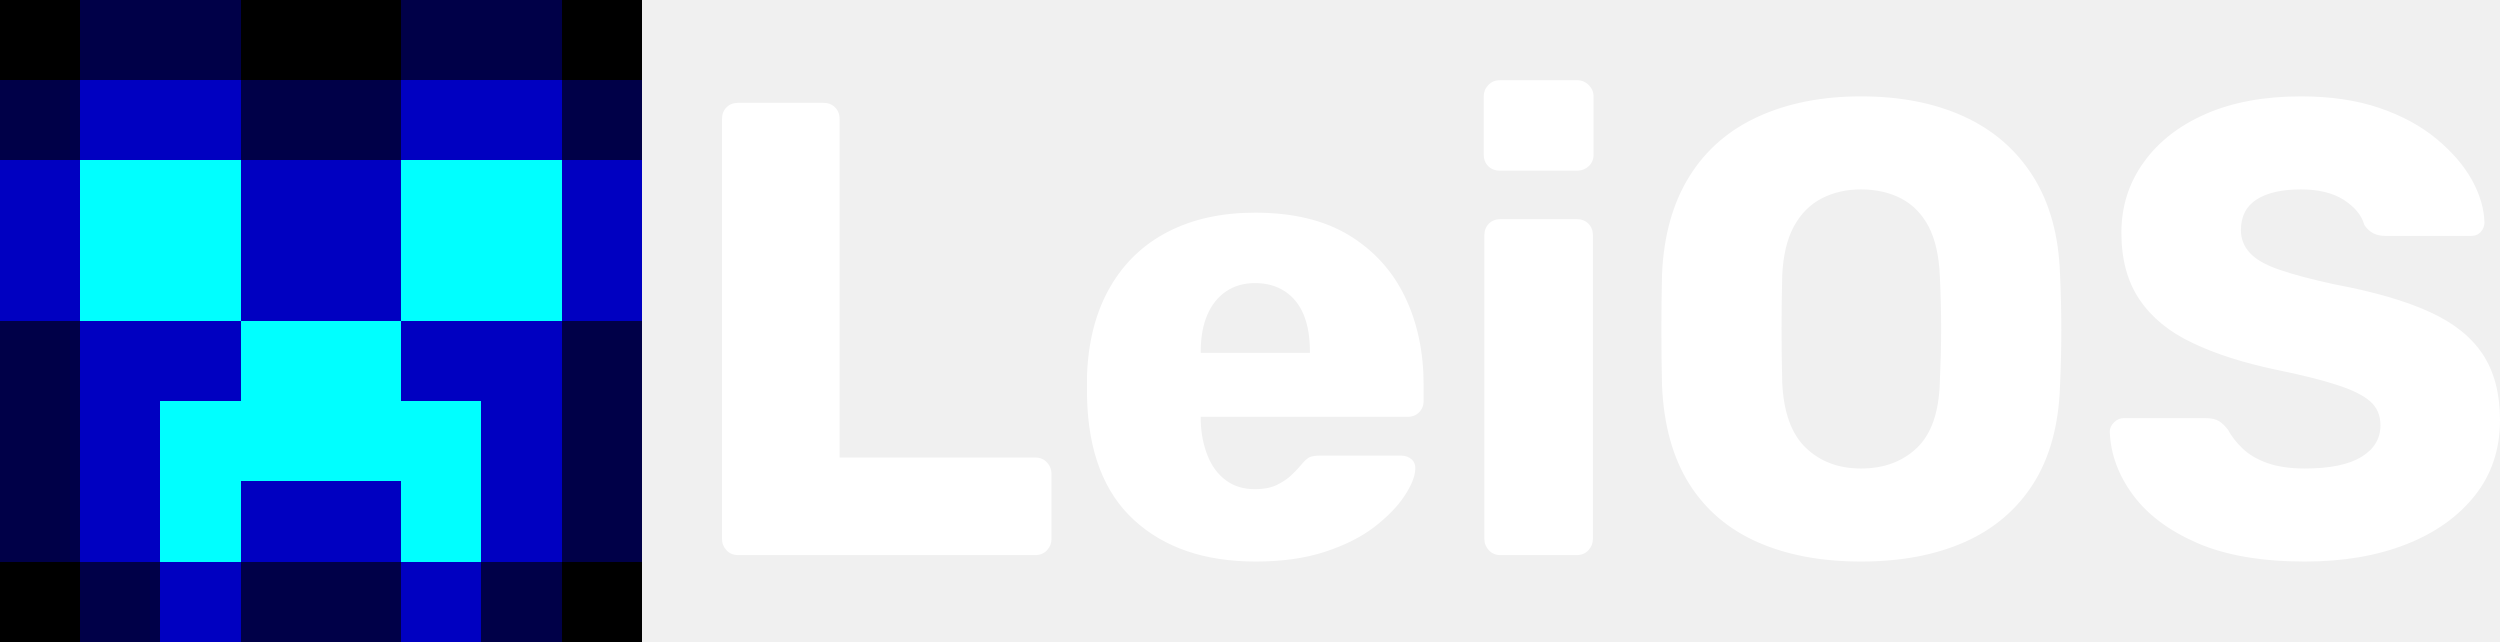
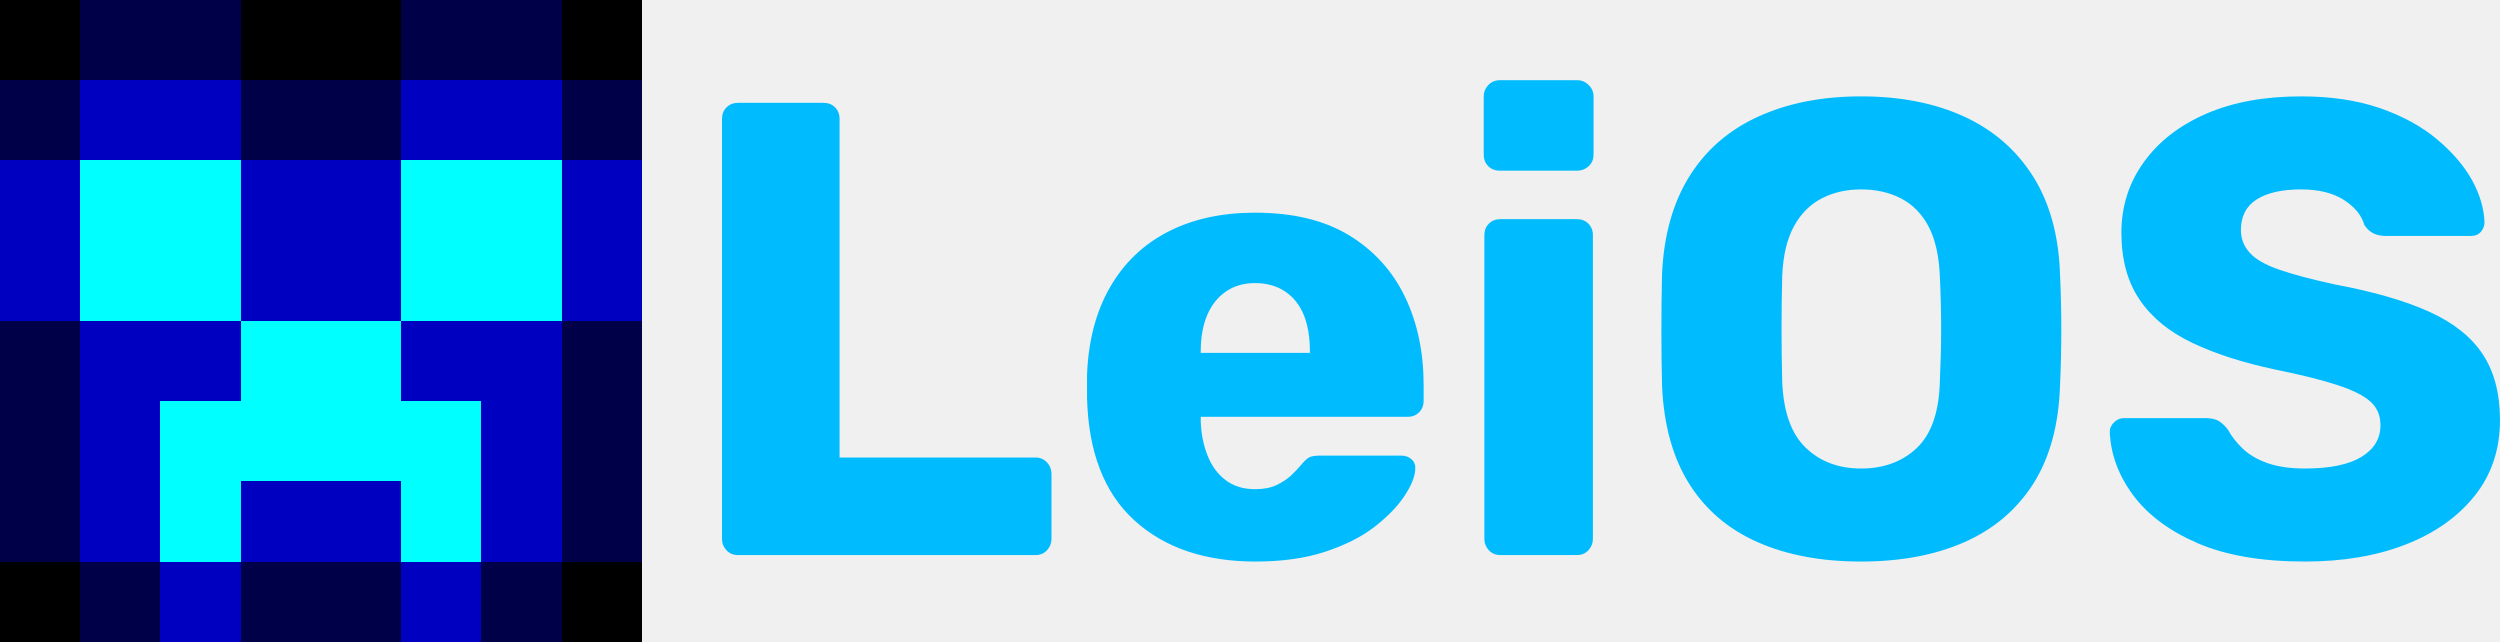
<svg xmlns="http://www.w3.org/2000/svg" viewBox="0 0 31.164 8">
  <path d="         M0 0 h1 v1 h-1         M3 0 h2 v1 h-2         M7 0 h1 v1 h-1         M0 7 h1 v1 h-1         M7 7 h1 v1 h-1     z" fill="rgb(0, 0, 0)" shape-rendering="crispEdges" />
  <path d="         M1 0 h2 v1 h-2         M5 0 h2 v1 h-2         M0 1 h1 v1 h-1         M3 1 h2 v1 h-2         M7 1 h1 v1 h-1         M0 4 h1 v3 h-1         M7 4 h1 v3 h-1         M1 7 h1 v1 h-1         M3 7 h2 v1 h-2         M6 7 h1 v1 h-1     z" fill="rgb(0, 0, 72)" shape-rendering="crispEdges" />
  <path d="         M1 1 h2 v1 h-2         M5 1 h2 v1 h-2         M0 2 h1 v2 h-1         M3 2 h2 v2 h-2         M7 2 h1 v2 h-1         M1 4 h2 v1 h-1 v2 h-1         M7 4 h-2 v1 h1 v2 h1         M3 6 h2 v1 h-2         M2 7 h1 v1 h-1         M5 7 h1 v1 h-1     z" fill="rgb(0, 0, 193)" shape-rendering="crispEdges" />
  <path d="         M1 2 h2 v2 h-2         M5 2 h2 v2 h-2         M3 4 h2 v2 h-2 M5 5 h1 v2 h-1 M2 5 h1 v2 h-1     z" fill="rgb(0, 255, 255)" shape-rendering="crispEdges" />
  <svg viewBox="0 10 137.6 37.25" x="9" y="1" data-asc="0.935" width="22.164" height="6">
    <defs />
-     <g fill="#ffffff">
+     <g fill="#00bcff">
      <g transform="translate(0, 0)">
        <path d="M1.25 46.75Q0.70 46.75 0.35 46.38Q0 46 0 45.50L0 13Q0 12.45 0.35 12.10Q0.70 11.75 1.25 11.75L7.85 11.75Q8.40 11.75 8.75 12.10Q9.10 12.45 9.10 13L9.10 39.20L24.25 39.20Q24.80 39.20 25.15 39.58Q25.50 39.95 25.50 40.50L25.50 45.50Q25.50 46 25.15 46.38Q24.80 46.75 24.25 46.75L1.25 46.75ZM41.30 47.25Q35.40 47.25 31.90 44.05Q28.40 40.85 28.25 34.55Q28.25 34.20 28.25 33.65Q28.25 33.10 28.25 32.80Q28.40 28.85 30.03 26.02Q31.65 23.20 34.53 21.72Q37.40 20.25 41.25 20.25Q45.65 20.25 48.53 22Q51.40 23.75 52.85 26.75Q54.30 29.75 54.30 33.60L54.30 34.80Q54.30 35.35 53.95 35.70Q53.60 36.05 53.05 36.05L37.05 36.05Q37.05 36.10 37.05 36.20Q37.05 36.30 37.05 36.40Q37.10 37.85 37.58 39.05Q38.05 40.25 38.98 40.95Q39.90 41.65 41.25 41.65Q42.25 41.65 42.92 41.33Q43.60 41 44.05 40.58Q44.50 40.15 44.75 39.85Q45.20 39.30 45.48 39.17Q45.75 39.05 46.35 39.05L52.55 39.05Q53.05 39.05 53.38 39.35Q53.70 39.65 53.65 40.15Q53.60 41 52.80 42.20Q52 43.40 50.48 44.58Q48.95 45.75 46.65 46.50Q44.35 47.25 41.30 47.25M37.05 31.10L45.50 31.10L45.50 31Q45.50 29.35 45.03 28.18Q44.55 27 43.58 26.35Q42.60 25.70 41.25 25.70Q39.95 25.70 39 26.35Q38.05 27 37.55 28.18Q37.05 29.35 37.05 31L37.05 31.10ZM60.25 46.75Q59.70 46.75 59.35 46.38Q59.00 46 59.00 45.50L59.00 22Q59.00 21.45 59.35 21.10Q59.70 20.75 60.25 20.75L66.15 20.75Q66.70 20.75 67.05 21.10Q67.40 21.45 67.40 22L67.40 45.50Q67.40 46 67.05 46.38Q66.70 46.75 66.15 46.75L60.25 46.75M60.20 17Q59.65 17 59.30 16.65Q58.95 16.30 58.95 15.75L58.95 11.25Q58.95 10.75 59.30 10.38Q59.65 10 60.20 10L66.20 10Q66.70 10 67.08 10.38Q67.45 10.75 67.45 11.25L67.45 15.75Q67.45 16.30 67.08 16.65Q66.70 17 66.20 17L60.20 17ZM88.15 47.25Q83.55 47.25 80.15 45.75Q76.75 44.25 74.85 41.23Q72.95 38.20 72.75 33.65Q72.70 31.50 72.70 29.32Q72.70 27.15 72.75 25Q72.95 20.50 74.88 17.42Q76.80 14.35 80.23 12.80Q83.65 11.25 88.15 11.25Q92.70 11.25 96.10 12.80Q99.50 14.35 101.45 17.42Q103.40 20.50 103.55 25Q103.65 27.15 103.65 29.32Q103.65 31.50 103.55 33.65Q103.40 38.20 101.48 41.23Q99.55 44.25 96.15 45.75Q92.75 47.25 88.15 47.25M88.15 40.05Q90.80 40.05 92.48 38.45Q94.15 36.85 94.25 33.35Q94.35 31.15 94.35 29.20Q94.35 27.25 94.25 25.15Q94.15 22.80 93.38 21.32Q92.60 19.85 91.25 19.15Q89.90 18.45 88.15 18.45Q86.45 18.45 85.10 19.15Q83.75 19.85 82.95 21.32Q82.15 22.80 82.05 25.15Q82.00 27.25 82.00 29.20Q82.00 31.15 82.05 33.35Q82.20 36.85 83.88 38.45Q85.55 40.05 88.15 40.05ZM122.50 47.25Q117.50 47.25 114.20 45.83Q110.90 44.40 109.20 42.10Q107.50 39.80 107.40 37.20Q107.40 36.80 107.73 36.48Q108.05 36.15 108.50 36.15L114.80 36.15Q115.50 36.15 115.88 36.40Q116.25 36.65 116.55 37.05Q116.95 37.80 117.68 38.50Q118.40 39.20 119.60 39.63Q120.80 40.05 122.50 40.05Q125.40 40.05 126.88 39.15Q128.35 38.25 128.35 36.70Q128.35 35.55 127.55 34.85Q126.75 34.15 124.98 33.58Q123.20 33 120.25 32.40Q116.45 31.60 113.78 30.32Q111.10 29.05 109.70 26.97Q108.30 24.90 108.30 21.80Q108.30 18.75 110.03 16.35Q111.75 13.95 114.85 12.60Q117.95 11.25 122.20 11.25Q125.65 11.25 128.28 12.15Q130.90 13.05 132.70 14.55Q134.50 16.05 135.43 17.72Q136.35 19.40 136.40 21Q136.40 21.40 136.13 21.72Q135.85 22.05 135.35 22.05L128.75 22.05Q128.20 22.05 127.80 21.85Q127.40 21.65 127.10 21.20Q126.80 20.10 125.53 19.27Q124.25 18.45 122.20 18.45Q120.00 18.45 118.78 19.22Q117.55 20 117.55 21.60Q117.55 22.60 118.23 23.35Q118.90 24.10 120.48 24.65Q122.05 25.20 124.80 25.80Q129.35 26.65 132.15 27.93Q134.95 29.20 136.28 31.23Q137.60 33.25 137.60 36.30Q137.60 39.70 135.65 42.15Q133.70 44.60 130.33 45.92Q126.95 47.25 122.50 47.25Z" />
      </g>
    </g>
  </svg>
</svg>
